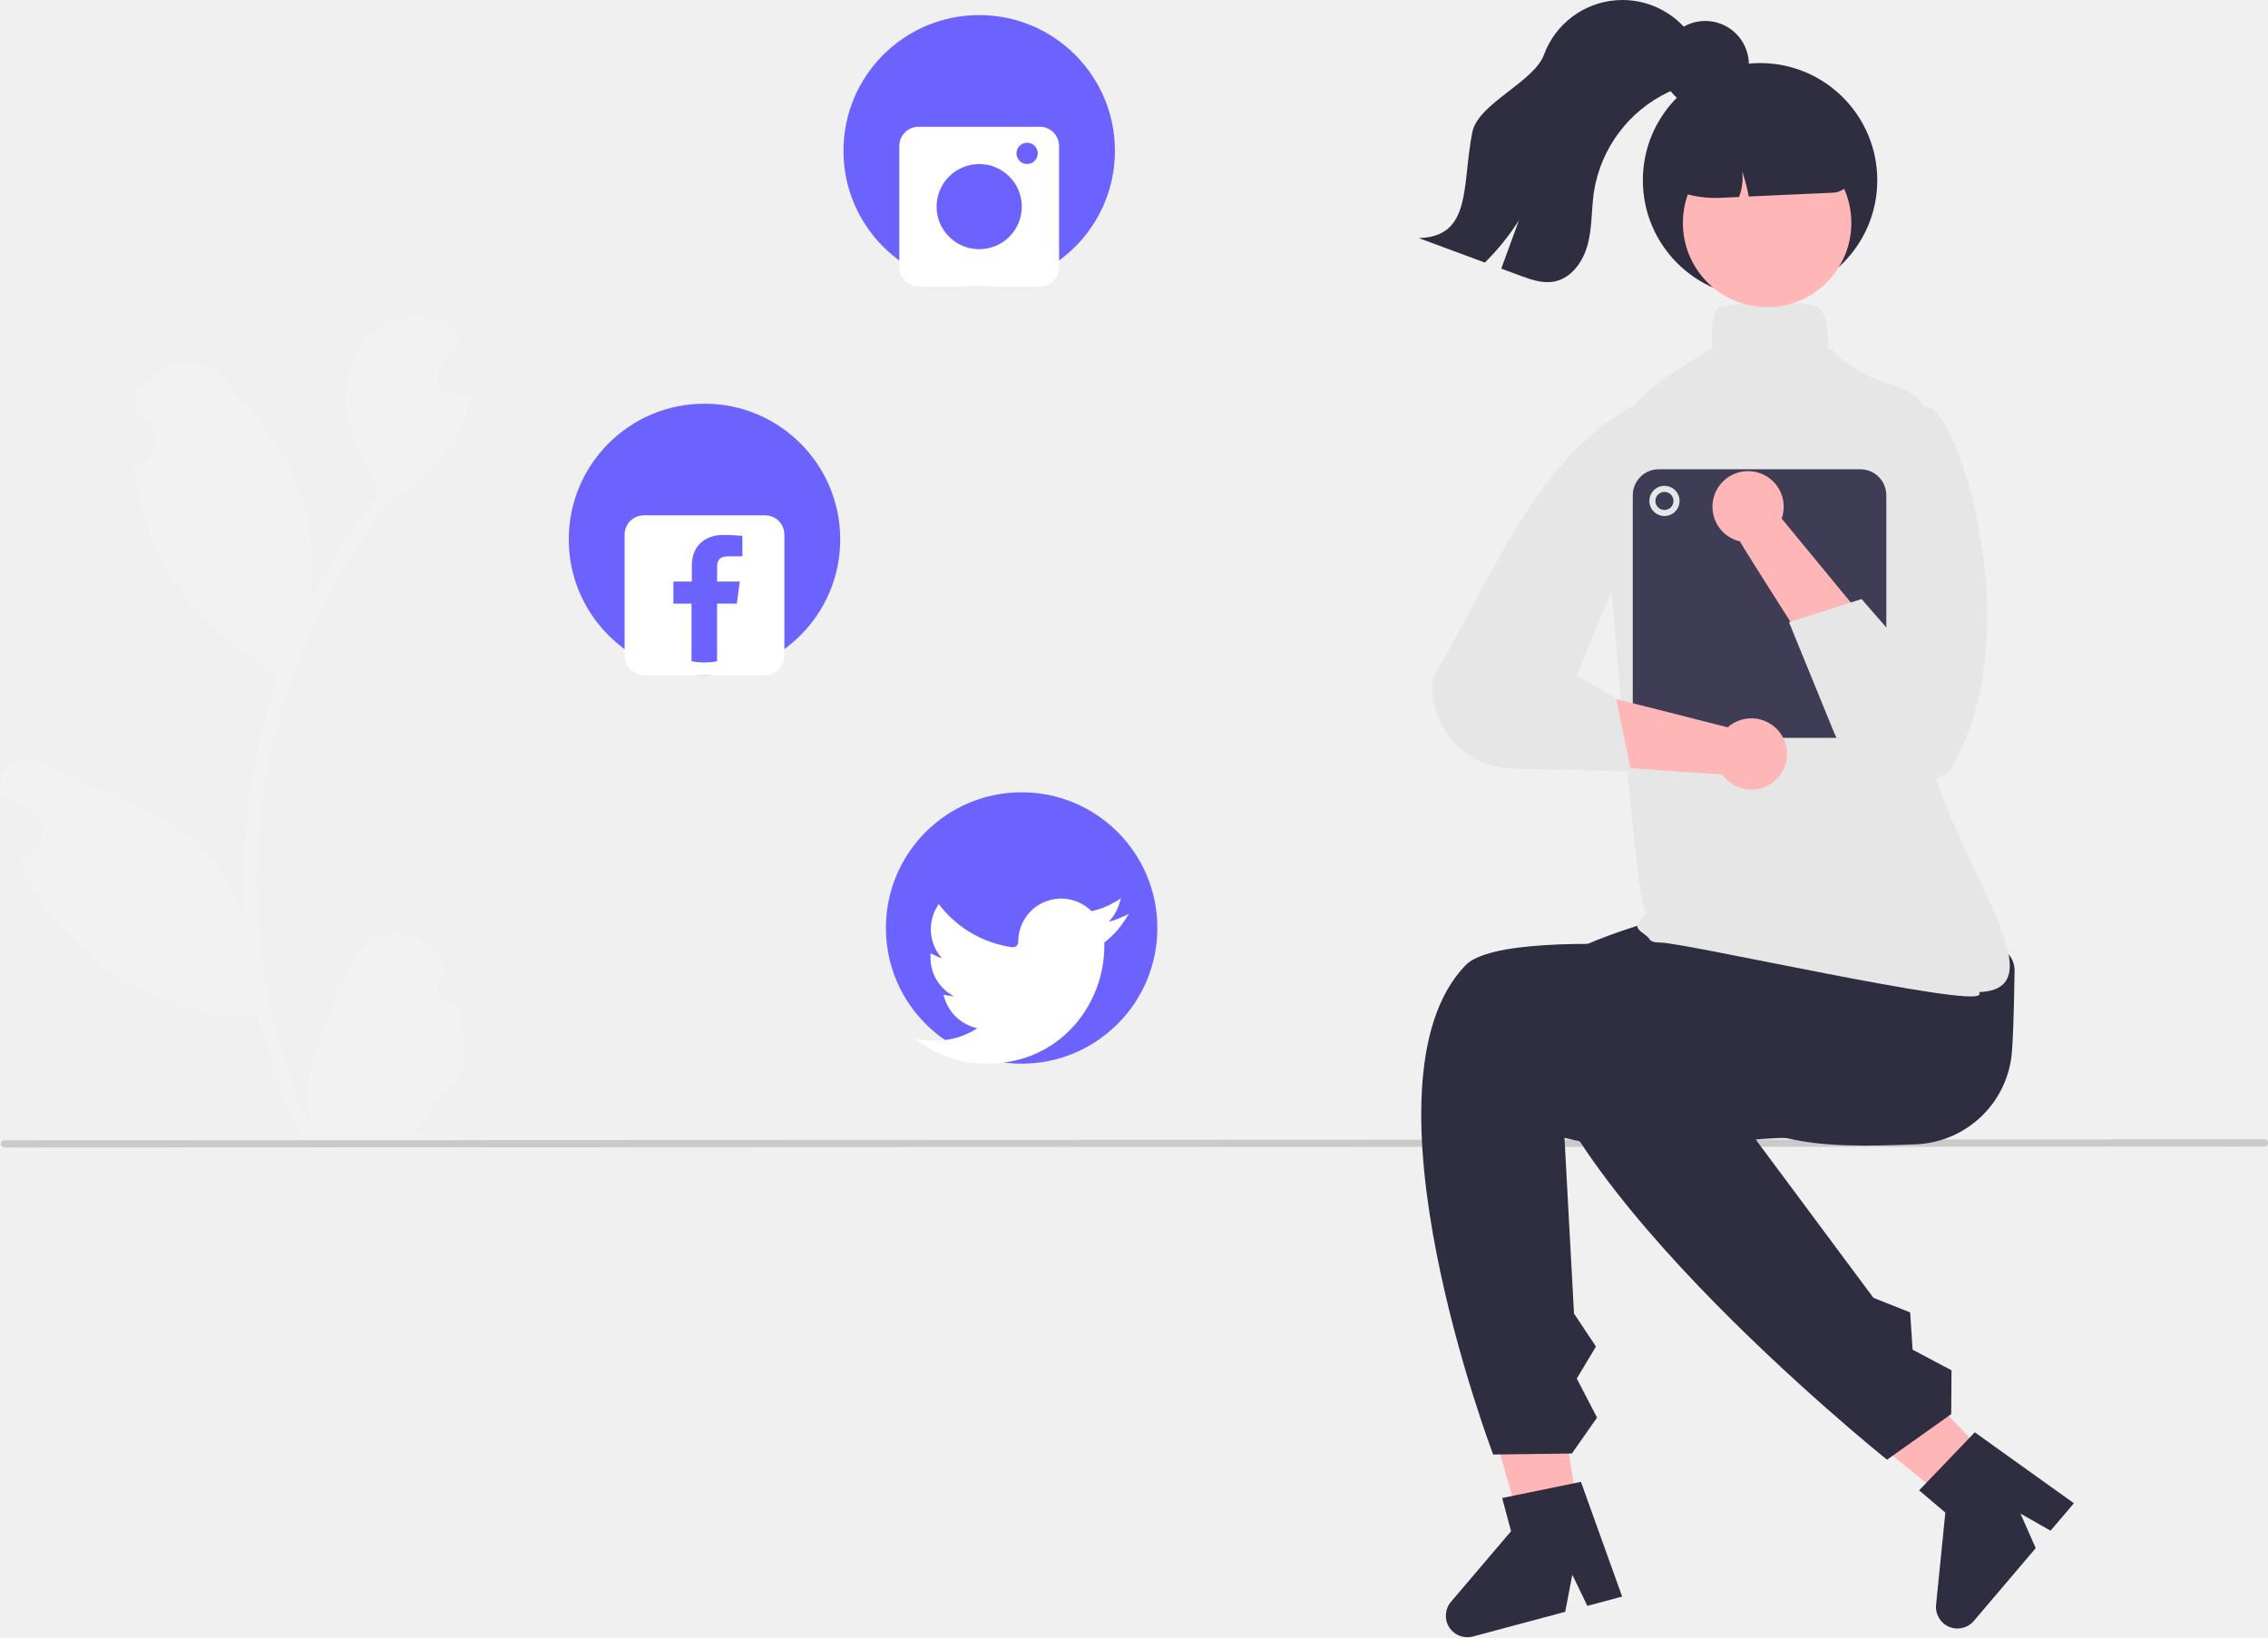
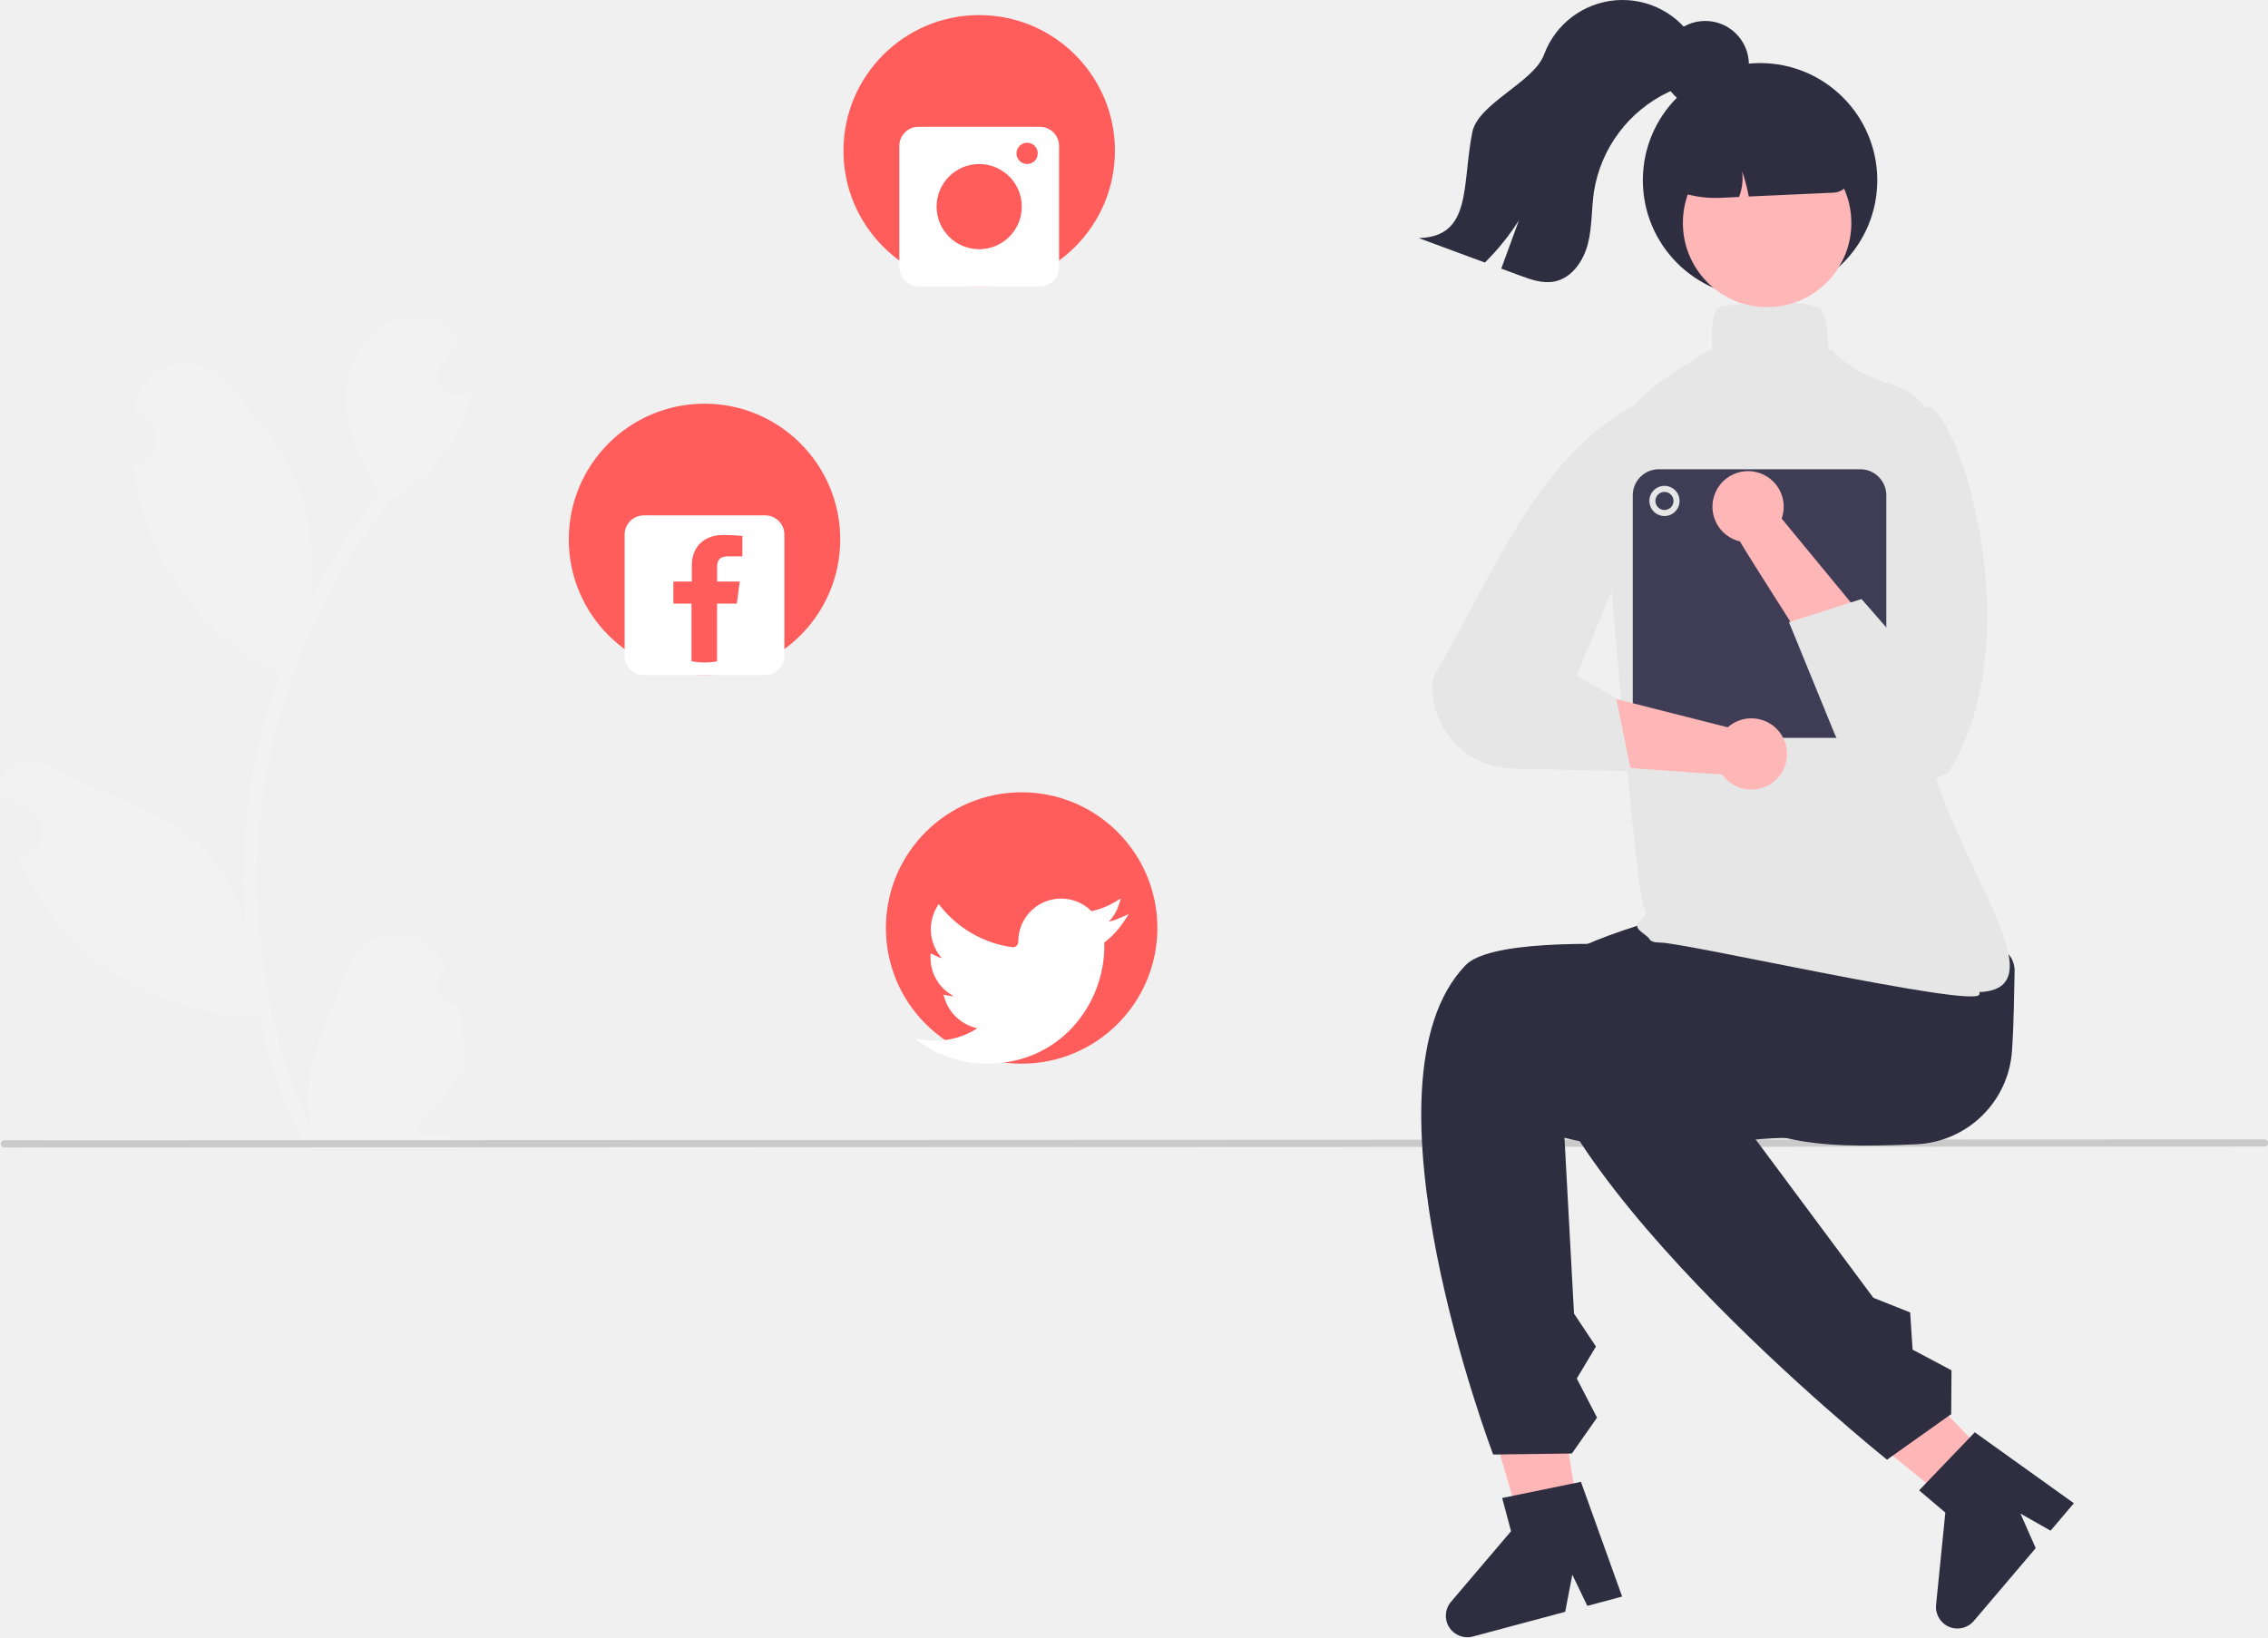
<svg xmlns="http://www.w3.org/2000/svg" data-name="Layer 1" width="751.383" height="542.549" viewBox="0 0 751.383 542.549">
  <path d="M375.861,511.816a6.339,6.339,0,0,1-4.594-10.986c.16-.635.274-1.091.434-1.727q-.086-.207-.173-.414c-5.836-13.915-25.613-13.819-31.399.117-5.135,12.369-11.674,24.758-13.284,37.836a50.357,50.357,0,0,0,.884,17.319,201.893,201.893,0,0,1-18.365-83.852,194.866,194.866,0,0,1,1.209-21.739q1.001-8.876,2.778-17.626a204.232,204.232,0,0,1,40.501-86.559,54.352,54.352,0,0,0,22.605-23.453,41.46,41.46,0,0,0,3.771-11.329c-1.1.144-2.219.235-3.319.307-.343.018-.704.036-1.046.054l-.129.006a6.28,6.28,0,0,1-5.158-10.231q.713-.877,1.426-1.753c.722-.902,1.461-1.786,2.183-2.688a3.13,3.13,0,0,0,.235-.271c.83-1.028,1.66-2.039,2.49-3.067A18.16,18.16,0,0,0,370.956,286.003c-8.317-4.871-19.791-1.497-25.798,6.026-6.026,7.523-7.162,18.077-5.069,27.476,1.786,8.046,5.683,15.425,10.067,22.442-.451.577-.92,1.137-1.371,1.714a205.55,205.55,0,0,0-21.454,33.989c1.704-13.313-.812-29.351-5.101-39.69-4.883-11.78-14.035-21.7-22.095-31.884-9.681-12.232-29.533-6.894-31.239,8.612q-.025.225-.048.45,1.796,1.013,3.516,2.15a8.598,8.598,0,0,1-3.466,15.647l-.175.027a85.551,85.551,0,0,0,2.255,12.791,88.082,88.082,0,0,0,43.857,55.204c.704.361,1.389.722,2.093,1.064a209.806,209.806,0,0,0-11.293,53.148,198.995,198.995,0,0,0,.144,32.13q-.027-.19-.054-.379a52.583,52.583,0,0,0-17.95-30.362C273.957,445.211,254.441,441.032,239.538,431.911c-7.174-4.391-16.366,1.283-15.114,9.6q.03.199.061.398a57.762,57.762,0,0,1,6.476,3.121q1.796,1.013,3.516,2.15a8.598,8.598,0,0,1-3.466,15.647l-.175.027c-.126.018-.235.036-.361.054a85.622,85.622,0,0,0,15.749,24.661,88.16,88.16,0,0,0,63.936,28.053h.018a209.746,209.746,0,0,0,14.09,41.133h50.333c.181-.559.343-1.137.505-1.696a57.188,57.188,0,0,1-13.927-.83c3.734-4.582,7.469-9.201,11.203-13.783a3.127,3.127,0,0,0,.235-.271c1.894-2.345,3.807-4.672,5.701-7.018l.001-.003a83.767,83.767,0,0,0-2.455-21.339Z" transform="translate(-224.3082 -178.7254)" fill="#f2f2f2" />
  <path d="M974.501,558.67l-748.75.307a1.191,1.191,0,0,1,0-2.381l748.75-.307a1.191,1.191,0,1,1,0,2.381Z" transform="translate(-224.3082 -178.7254)" fill="#cacaca" />
  <path d="M859.118,557.916c-34.093,1.442-53.37.393-78.224-21.18-16.92-.45-30.371-12.687-29.983-27.278s14.47-26.095,31.39-25.645l61.438,2.913c16.92.45,48.388-.591,48,14-.191,7.164-.194,16.454-.858,26.186A33.256,33.256,0,0,1,859.118,557.916Z" transform="translate(-224.3082 -178.7254)" fill="#2f2e41" />
  <polygon points="525.304 515.773 507.701 518.649 488.231 452.121 514.211 447.876 525.304 515.773" fill="#ffb6b6" />
  <path d="M742.618,555.775c32.82,8.07,57.054-1.018,77.014.16,11.346-19.146,47.565-43.464,27.803-53.701-11.005-5.701-122.88-18.842-137.567-3.675-37.765,39,9.124,162.166,9.124,162.166l26.079-.337,8.332-11.893-6.711-12.961,6.349-10.597-7.266-10.916Z" transform="translate(-224.3082 -178.7254)" fill="#2f2e41" />
  <path d="M761.72,707.791l-11.532,3.088-4.974-10.337-2.357,12.3-30.587,8.19a7.118,7.118,0,0,1-7.263-11.487l19.909-23.409-2.947-11.007,26.102-5.346Z" transform="translate(-224.3082 -178.7254)" fill="#2f2e41" />
  <polygon points="669.559 494.09 656.712 506.463 602.873 462.801 621.834 444.539 669.559 494.09" fill="#ffb6b6" />
  <path d="M790.305,535.253c30.085,11.588,56.397-1.299,82.393-16.237-1.55-22.201-2.416-54.213-24.493-51.4-12.295,1.567-113.91,18.358-117.37,39.185-8.897,53.555,118.64,155.638,118.64,155.638l21.264-15.103.094-14.521-12.89-6.848-.801-12.327-12.183-4.85Z" transform="translate(-224.3082 -178.7254)" fill="#2f2e41" />
  <path d="M911.384,676.868l-7.732,9.097-9.968-5.676,5.053,11.459-20.507,24.126a7.118,7.118,0,0,1-12.506-5.322l3.07-30.577-8.682-7.38,18.435-19.237Z" transform="translate(-224.3082 -178.7254)" fill="#2f2e41" />
  <path d="M774.443,491.082c-2.119,0-3.323-.416-3.789-1.307-.684-1.308-5.051-3.017-3.677-4.996.959-1.379,3.272-3.226,2.381-4.29-3.431-4.097-11.996-121.603-14.014-137.634a31.942,31.942,0,0,1,1.963-14.626c5.654-16.02,13.372-20.944,28.748-30.751q1.872-1.194,3.899-2.495c1.748-1.123,1.651,1.5,1.548-2.444-.114-4.383-.233-8.916,1.915-11.749l.14-.185.225-.052c5.194-1.201,22.662-3.43,33.007.016l.143.049.107.106c2.457,2.457,2.681,7.218,2.898,11.82.177,3.779.345 1,1.735,2.55,5.315,5.924,13.322,9.347,20.001,11.289a19.57,19.57,0,0,1,14.157,19.44c-.724,21.93-.155,56.608-3.898,81.045-6.23,40.671,50.646,99.407,18.069,100.614a.834.834,0,0,1,.026.864C877.702,512.69,782.431,491.082,774.443,491.082Zm104.488,17.099Z" transform="translate(-224.3082 -178.7254)" fill="#e6e6e6" />
  <circle cx="583.105" cy="59.732" r="38.832" fill="#2f2e41" />
  <circle cx="809.749" cy="252.599" r="27.907" transform="translate(-231.1377 -155.6897) rotate(-1.623)" fill="#ffb6b6" />
  <path d="M810.019,210.04l-11.313.321a26.927,26.927,0,0,0-26.132,27.646l.007.251.206.129a35.703,35.703,0,0,0,20.776,5.911l.636-.018,6.251-.283a17.269,17.269,0,0,0,1.022-8.515,57.443,57.443,0,0,1,2.204,8.366l28.046-1.277a6.264,6.264,0,0,0,5.952-6.408A26.927,26.927,0,0,0,810.019,210.04Z" transform="translate(-224.3082 -178.7254)" fill="#2f2e41" />
  <path d="M787.476,203.037c-2.553,3.149-6.653,4.461-10.337,6.166a44.203,44.203,0,0,0-24.756,33.008c-.868,5.782-.564,11.733-2.034,17.387-1.46,5.654-5.313,11.27-11.038,12.406-3.874.775-7.819-.617-11.523-1.998q-3.055-1.129-6.111-2.267,2.927-7.996,5.844-15.991a80.166,80.166,0,0,1-11.282,13.985q-10.95-4.058-21.919-8.116c17.79-.437,14.265-17.618,17.754-35.056,1.918-9.582,20.361-16.557,23.757-25.718a27.721,27.721,0,0,1,50.19-3.949C789.715,194.246,789.982,199.928,787.476,203.037Z" transform="translate(-224.3082 -178.7254)" fill="#2f2e41" />
  <circle cx="564.946" cy="21.4" r="14.46" fill="#2f2e41" />
  <path d="M840.618,423.225H773.862a8.632,8.632,0,0,1-8.622-8.622V342.847a8.632,8.632,0,0,1,8.622-8.622h66.756a8.632,8.632,0,0,1,8.622,8.622v71.756A8.632,8.632,0,0,1,840.618,423.225Z" transform="translate(-224.3082 -178.7254)" fill="#3f3d56" />
  <circle cx="551.432" cy="166" r="5" fill="#e6e6e6" />
  <circle cx="551.432" cy="166" r="3" fill="#3f3d56" />
  <path d="M796.708,419.741l-45.853-11.627-7.127,23.592s49.331,3.653,51.175,3.67a11.799,11.799,0,1,0,1.806-15.635Z" transform="translate(-224.3082 -178.7254)" fill="#ffb6b6" />
  <path d="M766.109,312.753C733.415,330.224,719.087,369.171,699.029,403.398a27.043,27.043,0,0,0,26.402,30.017l39.24.904-4.918-24.212-13.125-7.457,15.514-37.529Z" transform="translate(-224.3082 -178.7254)" fill="#e6e6e6" />
  <path d="M814.571,350.579l31.295,37.976-12.924,20.479s-31.466-49.194-32.176-50.896a11.799,11.799,0,1,1,13.805-7.559Z" transform="translate(-224.3082 -178.7254)" fill="#ffb6b6" />
  <path d="M861.74,313.725c9.446-5.22,36.998,75.282,8.005,121.068a27.044,27.044,0,0,1-37.748-13.16L816.99,384.902l24.046-7.666,11.484,13.178-1.598-26.218,13.668-37.262Z" transform="translate(-224.3082 -178.7254)" fill="#e6e6e6" />
-   <circle cx="324.405" cy="49.967" r="44.967" fill="#6c63ff" />
+   <circle cx="324.405" cy="49.967" r="44.967" fill="#ff5c5c" />
  <path d="M568.813,220.734H528.613a6.362,6.362,0,0,0-6.362,6.362v40.201a6.362,6.362,0,0,0,6.362,6.362H568.813a6.362,6.362,0,0,0,6.362-6.362V227.096A6.362,6.362,0,0,0,568.813,220.734Zm-20.1,40.576a14.113,14.113,0,1,1,14.113-14.113A14.113,14.113,0,0,1,548.713,261.31Zm15.877-28.227a3.528,3.528,0,1,1,3.528-3.528A3.528,3.528,0,0,1,564.591,233.083Z" transform="translate(-224.3082 -178.7254)" fill="#fff" />
-   <circle cx="338.465" cy="307.514" r="44.967" fill="#6c63ff" />
+   <circle cx="338.465" cy="307.514" r="44.967" fill="#ff5c5c" />
  <path d="M551.203,531.207a38.131,38.131,0,0,1-20.825-6.173l-3.118-2.027,3.696.41c.968.108,2.011.171,3.099.186a25.9,25.9,0,0,0,14.049-4.129,14.626,14.626,0,0,1-10.793-9.712l-.463-1.426,1.471.289a12.285,12.285,0,0,0,2.028.228,14.304,14.304,0,0,1-7.76-12.685v-1.511l1.315.581a12.114,12.114,0,0,0,2.464,1.047,14.501,14.501,0,0,1-1.738-16.89l.643-1.109.806.995a36.828,36.828,0,0,0,23.54,13.325,1.774,1.774,0,0,0,1.423-.425,1.82,1.82,0,0,0,.626-1.375,14.199,14.199,0,0,1,24.259-10.129,26.182,26.182,0,0,0,7.734-3.037l2.025-1.199-.738,2.234a14.364,14.364,0,0,1-3.354,5.526A26.35,26.35,0,0,0,595.544,482.83l2.744-1.206-1.653,2.5a28.141,28.141,0,0,1-6.471,6.91v1.275c0,19.121-14.544,38.898-38.883,38.898Z" transform="translate(-224.3082 -178.7254)" fill="#fff" />
-   <circle cx="233.399" cy="178.741" r="44.967" fill="#6c63ff" />
+   <circle cx="233.399" cy="178.741" r="44.967" fill="#ff5c5c" />
  <path d="M477.807,349.508H437.607a6.362,6.362,0,0,0-6.362,6.362v40.201a6.362,6.362,0,0,0,6.362,6.362h40.2a6.362,6.362,0,0,0,6.362-6.362V355.87A6.362,6.362,0,0,0,477.807,349.508Zm-7.548,13.572h-4.61c-3.148,0-3.76,1.49-3.76,3.691v4.666H469.395l-.975,7.326h-6.546v19.103a22.668,22.668,0,0,1-8.468-.02V378.763h-6.003v-7.326h6.114V366.019c0-6.477,4.499-10.014,10.292-10.014,2.786,0,5.766.209,6.449.306Z" transform="translate(-224.3082 -178.7254)" fill="#fff" />
</svg>
